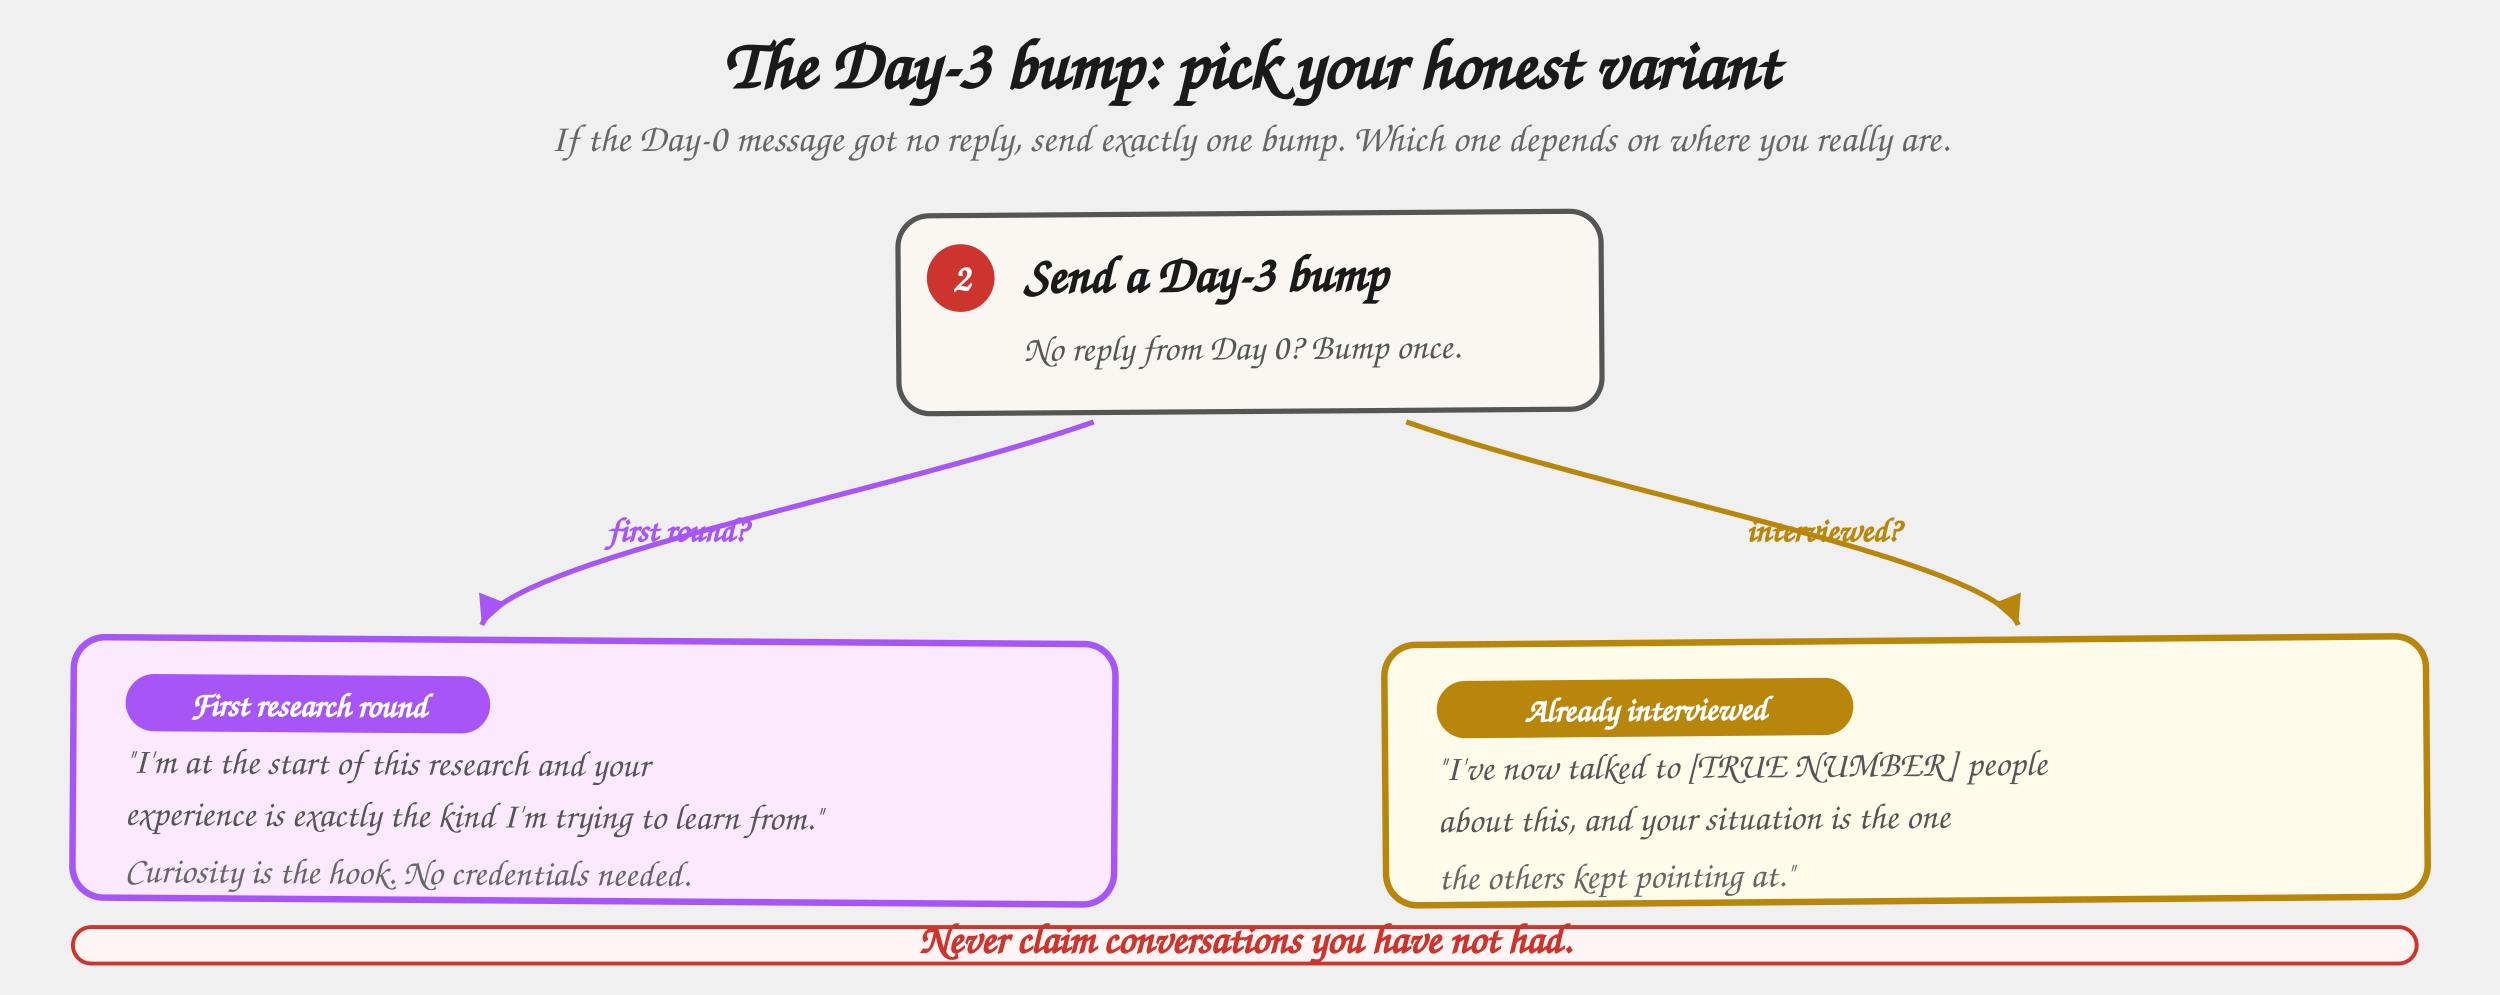
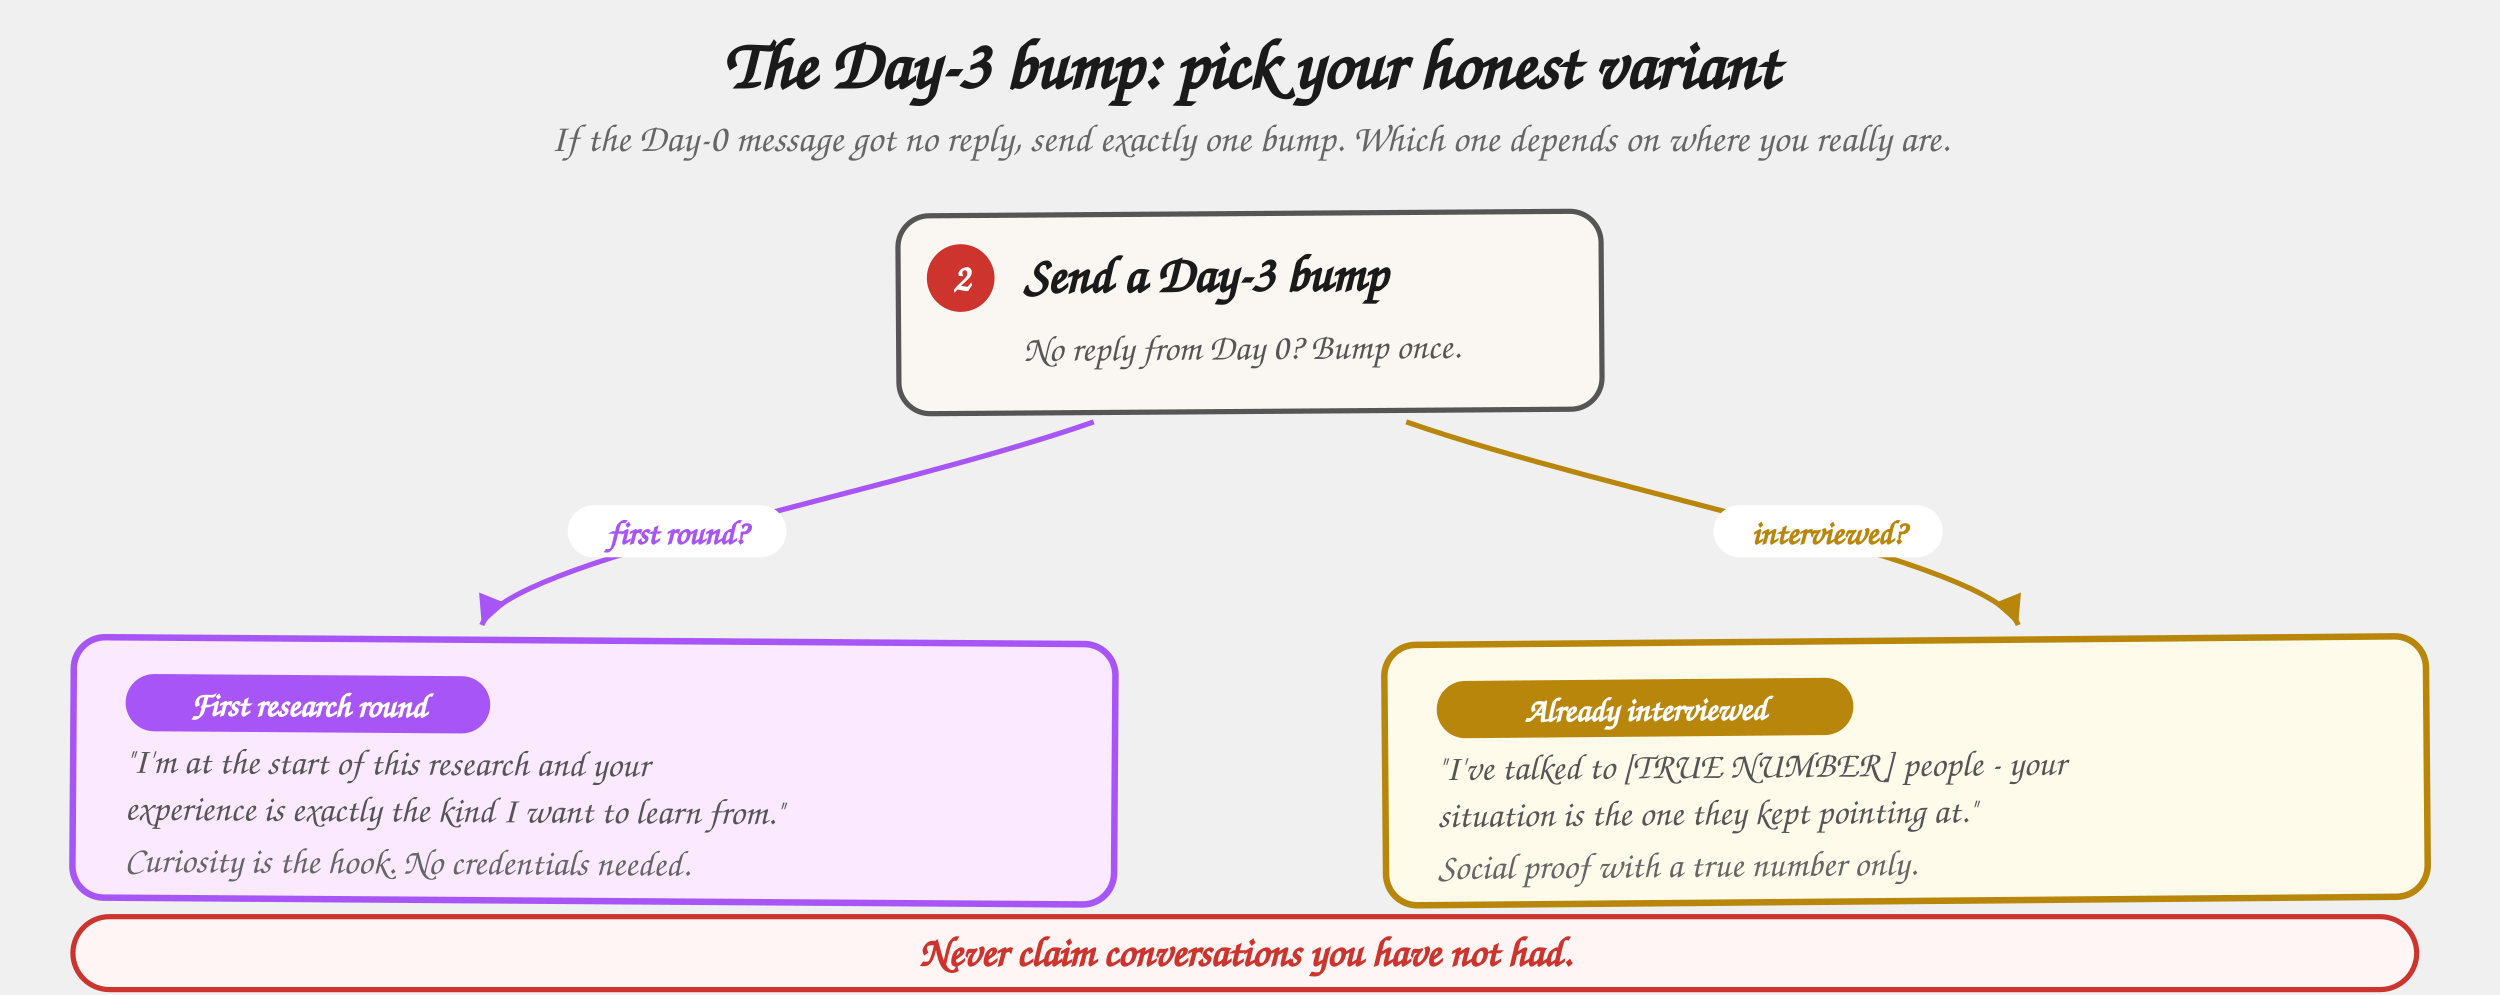
<svg xmlns="http://www.w3.org/2000/svg" viewBox="0 0 960 382" role="img" aria-labelledby="bump-title">
  <defs>
    <style>
      .h       { font-family: "Caveat", "Patrick Hand", "Comic Sans MS", cursive; }
      .title   { font-size: 27px; font-weight: 700; fill: #1a1a1a; }
      .sub     { font-size: 15px; fill: #666; font-style: italic; }
      .step    { font-size: 20px; font-weight: 700; fill: #1a1a1a; }
-       .var-hd  { font-size: 18px; font-weight: 700; fill: #1a1a1a; }
      .var-tx  { font-size: 14px; fill: #555; }
-       .var-bq  { font-size: 13px; fill: #666; font-style: italic; }
      .rule    { font-size: 16px; font-weight: 700; fill: #cc342d; }
      .note    { font-size: 14px; fill: #666; font-style: italic; }
      .num     { font-size: 15px; font-weight: 700; fill: #fff; }
      .card    { fill: #faf7f2; stroke: #555; stroke-width: 2; }
      .card-p  { fill: #fbe9ff; stroke: #a855f7; stroke-width: 2.5; }
      .card-a  { fill: #fffbeb; stroke: #b8860b; stroke-width: 2.5; }
      .card-r  { fill: #fff5f5; stroke: #cc342d; stroke-width: 2; }
      .numdot  { fill: #cc342d; }
-       .arrow   { stroke: #555; stroke-width: 2.25; fill: none; }
      .arrow-p { stroke: #a855f7; stroke-width: 2; fill: none; }
      .arrow-a { stroke: #b8860b; stroke-width: 2; fill: none; }
+       .lbl-bg  { fill: #ffffff; stroke: none; }
    </style>
-     <marker id="ah" viewBox="0 0 10 10" refX="8" refY="5" markerWidth="7" markerHeight="7" orient="auto-start-reverse">
-       <path d="M 0 1 L 8 5 L 0 9 z" fill="#555" />
-     </marker>
    <marker id="ahp" viewBox="0 0 10 10" refX="8" refY="5" markerWidth="7" markerHeight="7" orient="auto-start-reverse">
      <path d="M 0 1 L 8 5 L 0 9 z" fill="#a855f7" />
    </marker>
    <marker id="aha" viewBox="0 0 10 10" refX="8" refY="5" markerWidth="7" markerHeight="7" orient="auto-start-reverse">
      <path d="M 0 1 L 8 5 L 0 9 z" fill="#b8860b" />
    </marker>
  </defs>
  <text x="480" y="34" text-anchor="middle" class="h title">The Day-3 bump: pick your honest variant</text>
  <text x="480" y="58" text-anchor="middle" class="h sub">If the Day-0 message got no reply, send exactly one bump. Which one depends on where you really are.</text>
  <g transform="translate(345, 82) rotate(-0.4 135 38)">
    <rect width="270" height="76" rx="12" class="card" />
    <circle cx="24" cy="24" r="13" class="numdot" />
    <text x="24" y="29" text-anchor="middle" class="h num">2</text>
    <text x="48" y="30" class="h step">Send a Day-3 bump</text>
    <text x="48" y="56" class="h var-tx">No reply from Day 0? Bump once.</text>
  </g>
  <path d="M 420 162 C 340 190, 195 215, 185 240" class="arrow-p" marker-end="url(#ahp)" />
  <path d="M 540 162 C 620 190, 765 215, 775 240" class="arrow-a" marker-end="url(#aha)" />
-   <text x="260" y="208" text-anchor="middle" class="h" font-size="13" fill="#a855f7" font-weight="700">first round?</text>
-   <text x="700" y="208" text-anchor="middle" class="h" font-size="13" fill="#b8860b" font-weight="700">interviewed?</text>
+   <rect x="218" y="194" width="84" height="20" rx="10" class="lbl-bg" />
+   <text x="260" y="209" text-anchor="middle" class="h" font-size="13" fill="#a855f7" font-weight="700">first round?</text>
+   <rect x="658" y="194" width="88" height="20" rx="10" class="lbl-bg" />
+   <text x="702" y="209" text-anchor="middle" class="h" font-size="13" fill="#b8860b" font-weight="700">interviewed?</text>
  <g transform="translate(28, 246) rotate(0.4 200 60)">
    <rect width="400" height="100" rx="12" class="card-p" />
    <rect x="20" y="14" width="140" height="22" rx="11" fill="#a855f7" />
    <text x="90" y="30" text-anchor="middle" class="h" font-size="13" font-weight="700" fill="#fff">First research round</text>
    <text x="20" y="52" class="h var-tx">"I'm at the start of this research and your</text>
-     <text x="20" y="72" class="h var-tx">experience is exactly the kind I'm trying to learn from."</text>
-     <text x="20" y="94" class="h note">Curiosity is the hook. No credentials needed.</text>
+     <text x="20" y="70" class="h var-tx">experience is exactly the kind I want to learn from."</text>
+     <text x="20" y="90" class="h note">Curiosity is the hook. No credentials needed.</text>
  </g>
  <g transform="translate(532, 246) rotate(-0.5 200 60)">
    <rect width="400" height="100" rx="12" class="card-a" />
    <rect x="20" y="14" width="160" height="22" rx="11" fill="#b8860b" />
    <text x="100" y="30" text-anchor="middle" class="h" font-size="13" font-weight="700" fill="#fff">Already interviewed</text>
-     <text x="20" y="52" class="h var-tx">"I've now talked to [TRUE NUMBER] people</text>
-     <text x="20" y="72" class="h var-tx">about this, and your situation is the one</text>
-     <text x="20" y="94" class="h note" fill="#b8860b">the others kept pointing at."</text>
+     <text x="20" y="52" class="h var-tx">"I've talked to [TRUE NUMBER] people - your</text>
+     <text x="20" y="70" class="h var-tx">situation is the one they kept pointing at."</text>
+     <text x="20" y="90" class="h note">Social proof with a true number only.</text>
  </g>
-   <g transform="translate(28, 356)">
-     <rect width="900" height="14" rx="7" fill="#fff5f5" stroke="#cc342d" stroke-width="1.5" />
-     <text x="450" y="10" text-anchor="middle" class="h rule">Never claim conversations you have not had.</text>
+   <g transform="translate(28, 352)">
+     <rect width="900" height="28" rx="14" class="card-r" />
+     <text x="450" y="19" text-anchor="middle" class="h rule">Never claim conversations you have not had.</text>
  </g>
</svg>
